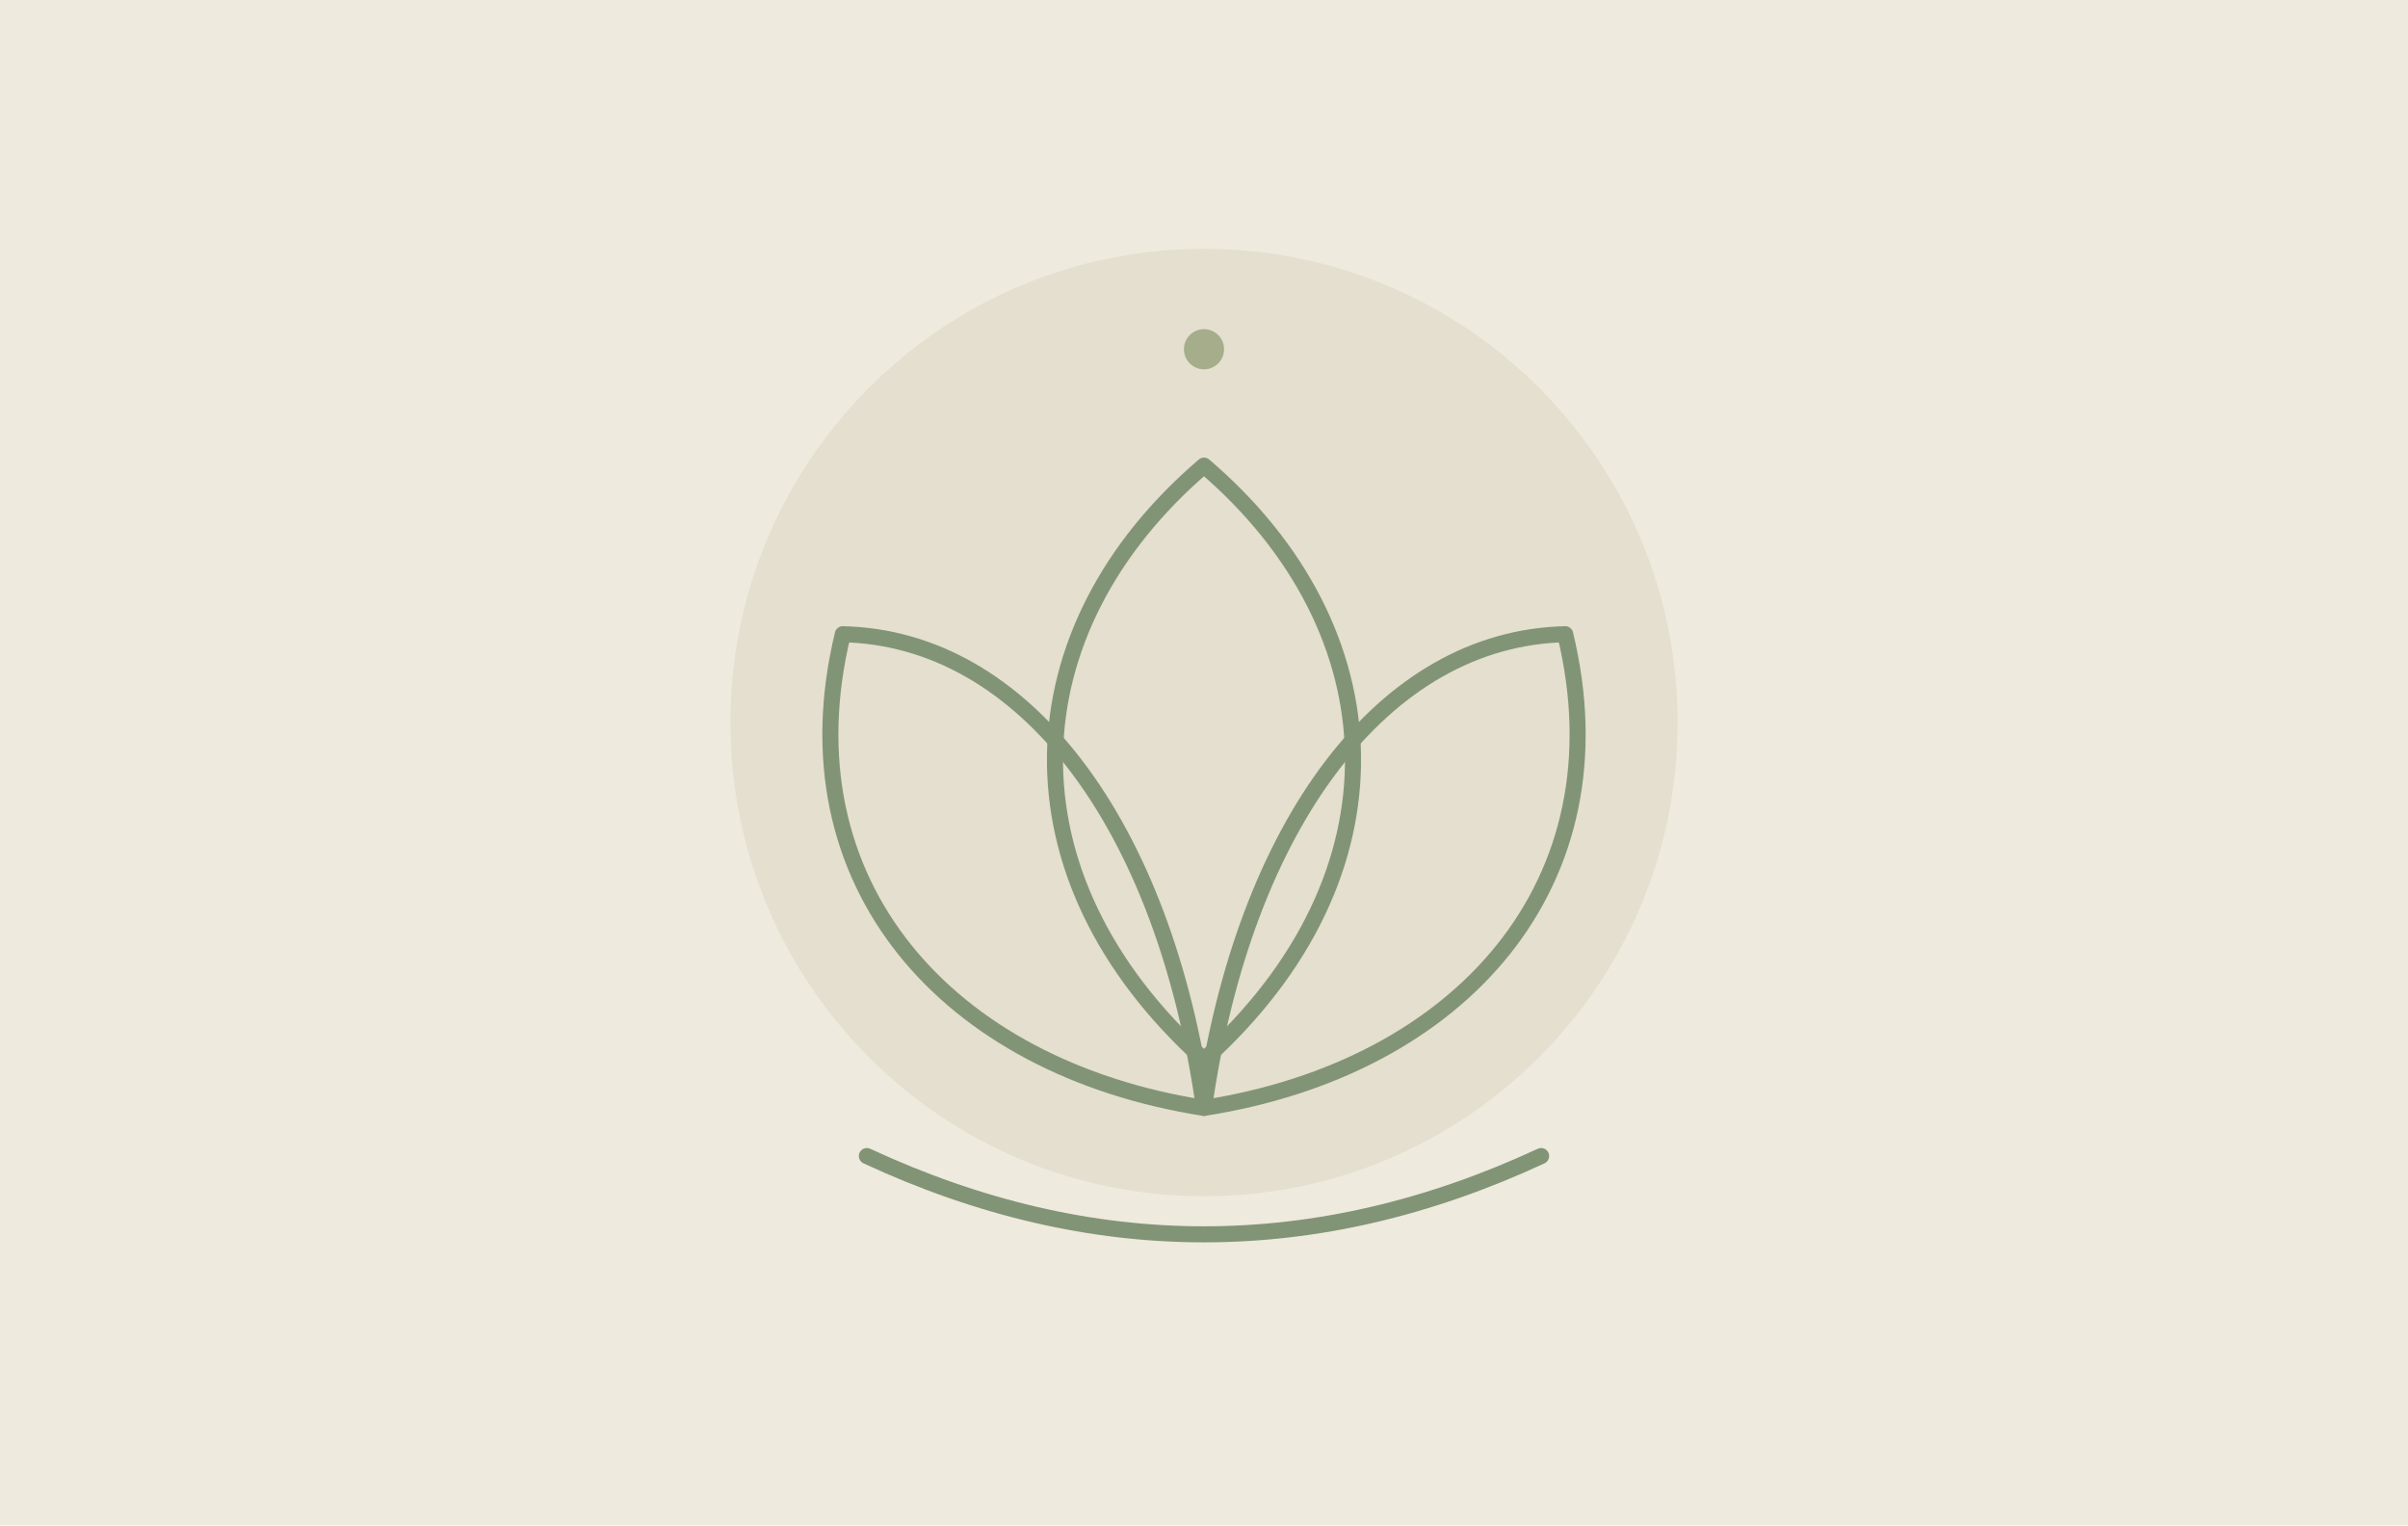
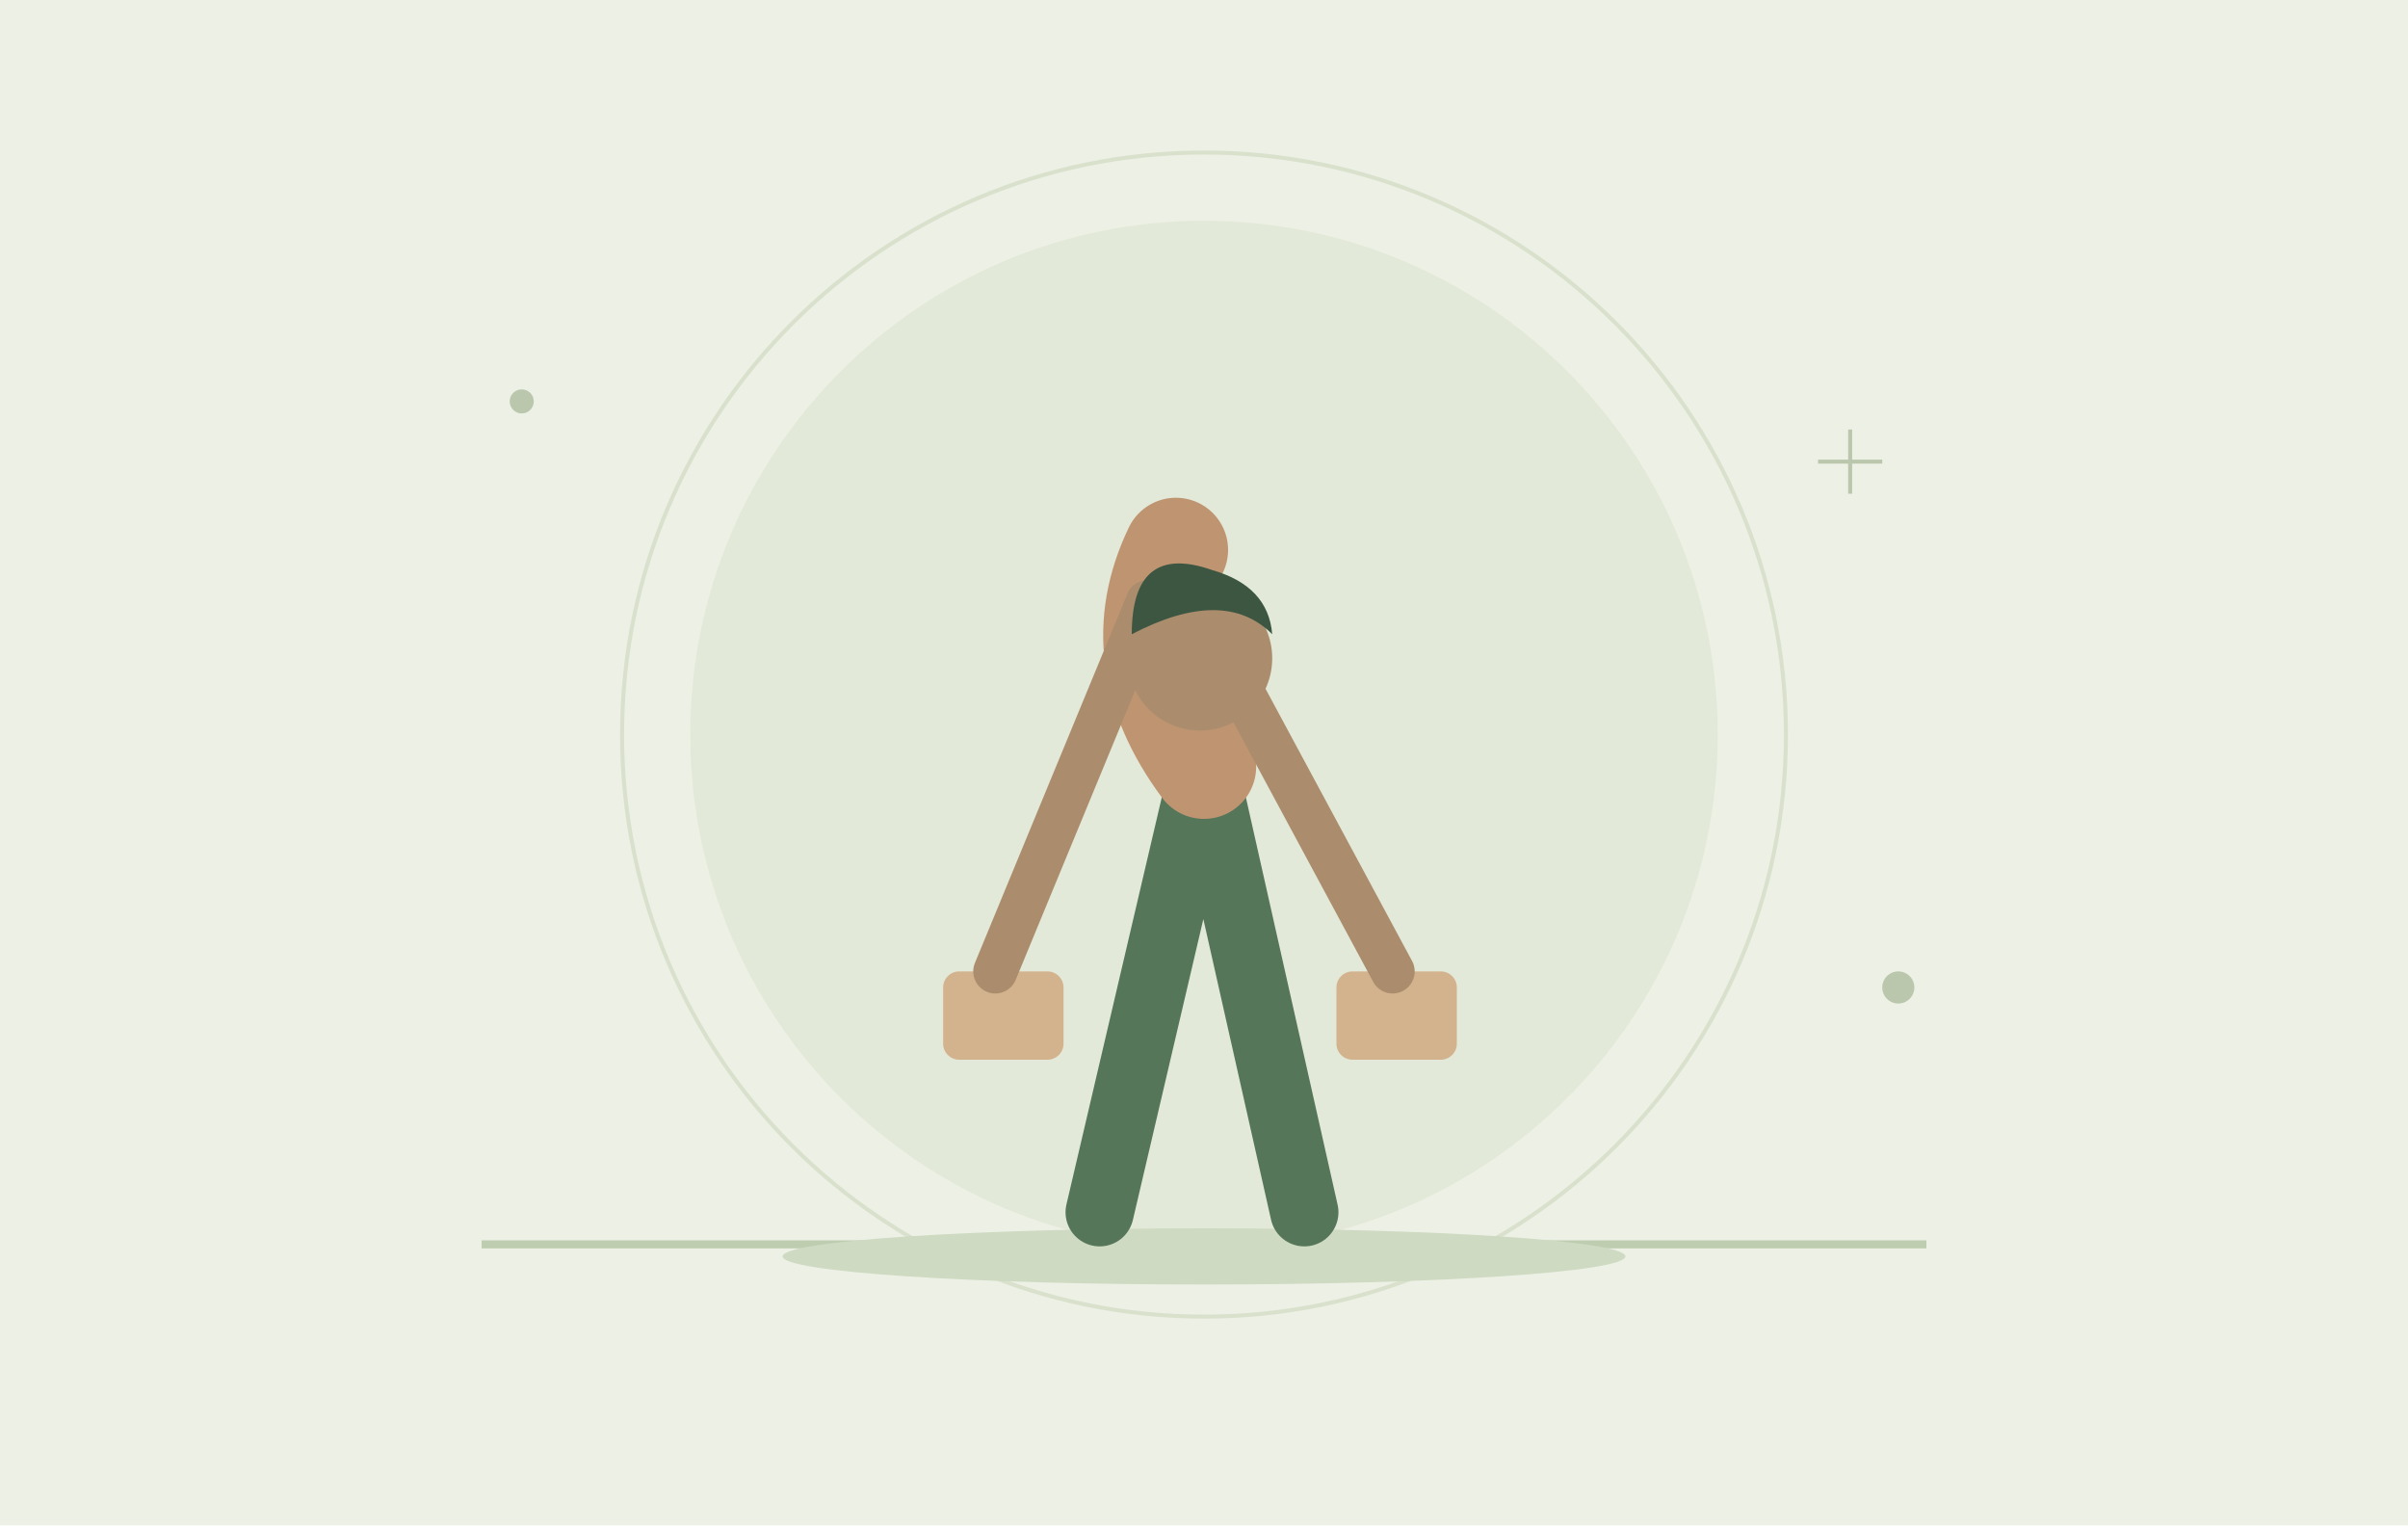
- <svg xmlns="http://www.w3.org/2000/svg" width="600" height="380" viewBox="0 0 600 380">
-   <rect width="600" height="380" fill="#eeeadd" />
-   <circle cx="300" cy="180" r="118" fill="#e4dfce" />
-   <g fill="none" stroke="#829476" stroke-linecap="round" stroke-linejoin="round" stroke-width="4">
-     <path d="M300 276c-64-10-105-56-90-118 45 1 80 47 90 118Z" />
-     <path d="M300 276c64-10 105-56 90-118-45 1-80 47-90 118Z" />
-     <path d="M300 264c-51-46-48-107 0-148 48 41 51 102 0 148Z" />
-     <path d="M216 288q84 39 168 0" />
+ <svg xmlns="http://www.w3.org/2000/svg" width="600" height="380" viewBox="0 0 600 380" role="img">
+   <rect width="600" height="380" fill="#edf0e5" />
+   <circle cx="300" cy="183" r="128" fill="#e3e9d8" />
+   <circle cx="300" cy="183" r="145" fill="none" stroke="#d9e1cd" />
+   <path d="M120 310h360" stroke="#becdb0" stroke-width="2" />
+   <ellipse cx="300" cy="313" rx="105" ry="7" fill="#cedac1" />
+   <rect x="235" y="242" width="30" height="22" rx="4" fill="#d3b38e" />
+   <rect x="333" y="242" width="30" height="22" rx="4" fill="#d3b38e" />
+   <g fill="none" stroke-linecap="round" stroke-linejoin="round">
+     <path d="M300 191L274 302M300 191L325 302" stroke="#56765a" stroke-width="17" />
+     <path d="M293 137Q280 164 300 191" stroke="#bf9471" stroke-width="26" />
+     <path d="M286 150L248 242M298 151L347 242" stroke="#ab8d6d" stroke-width="11" />
  </g>
-   <circle cx="300" cy="87" r="5" fill="#a5ad8b" />
+   <circle cx="299" cy="164" r="18" fill="#ab8d6d" />
+   <path d="M282 158q0-23 20-16 14 4 15 16-12-12-35 0" fill="#3d5641" />
+   <g fill="#98ac86" opacity=".6">
+     <circle cx="130" cy="100" r="3" />
+     <circle cx="473" cy="246" r="4" />
+     <path d="M453 115h16m-8-8v16" stroke="#98ac86" stroke-width="1" />
+   </g>
</svg>
